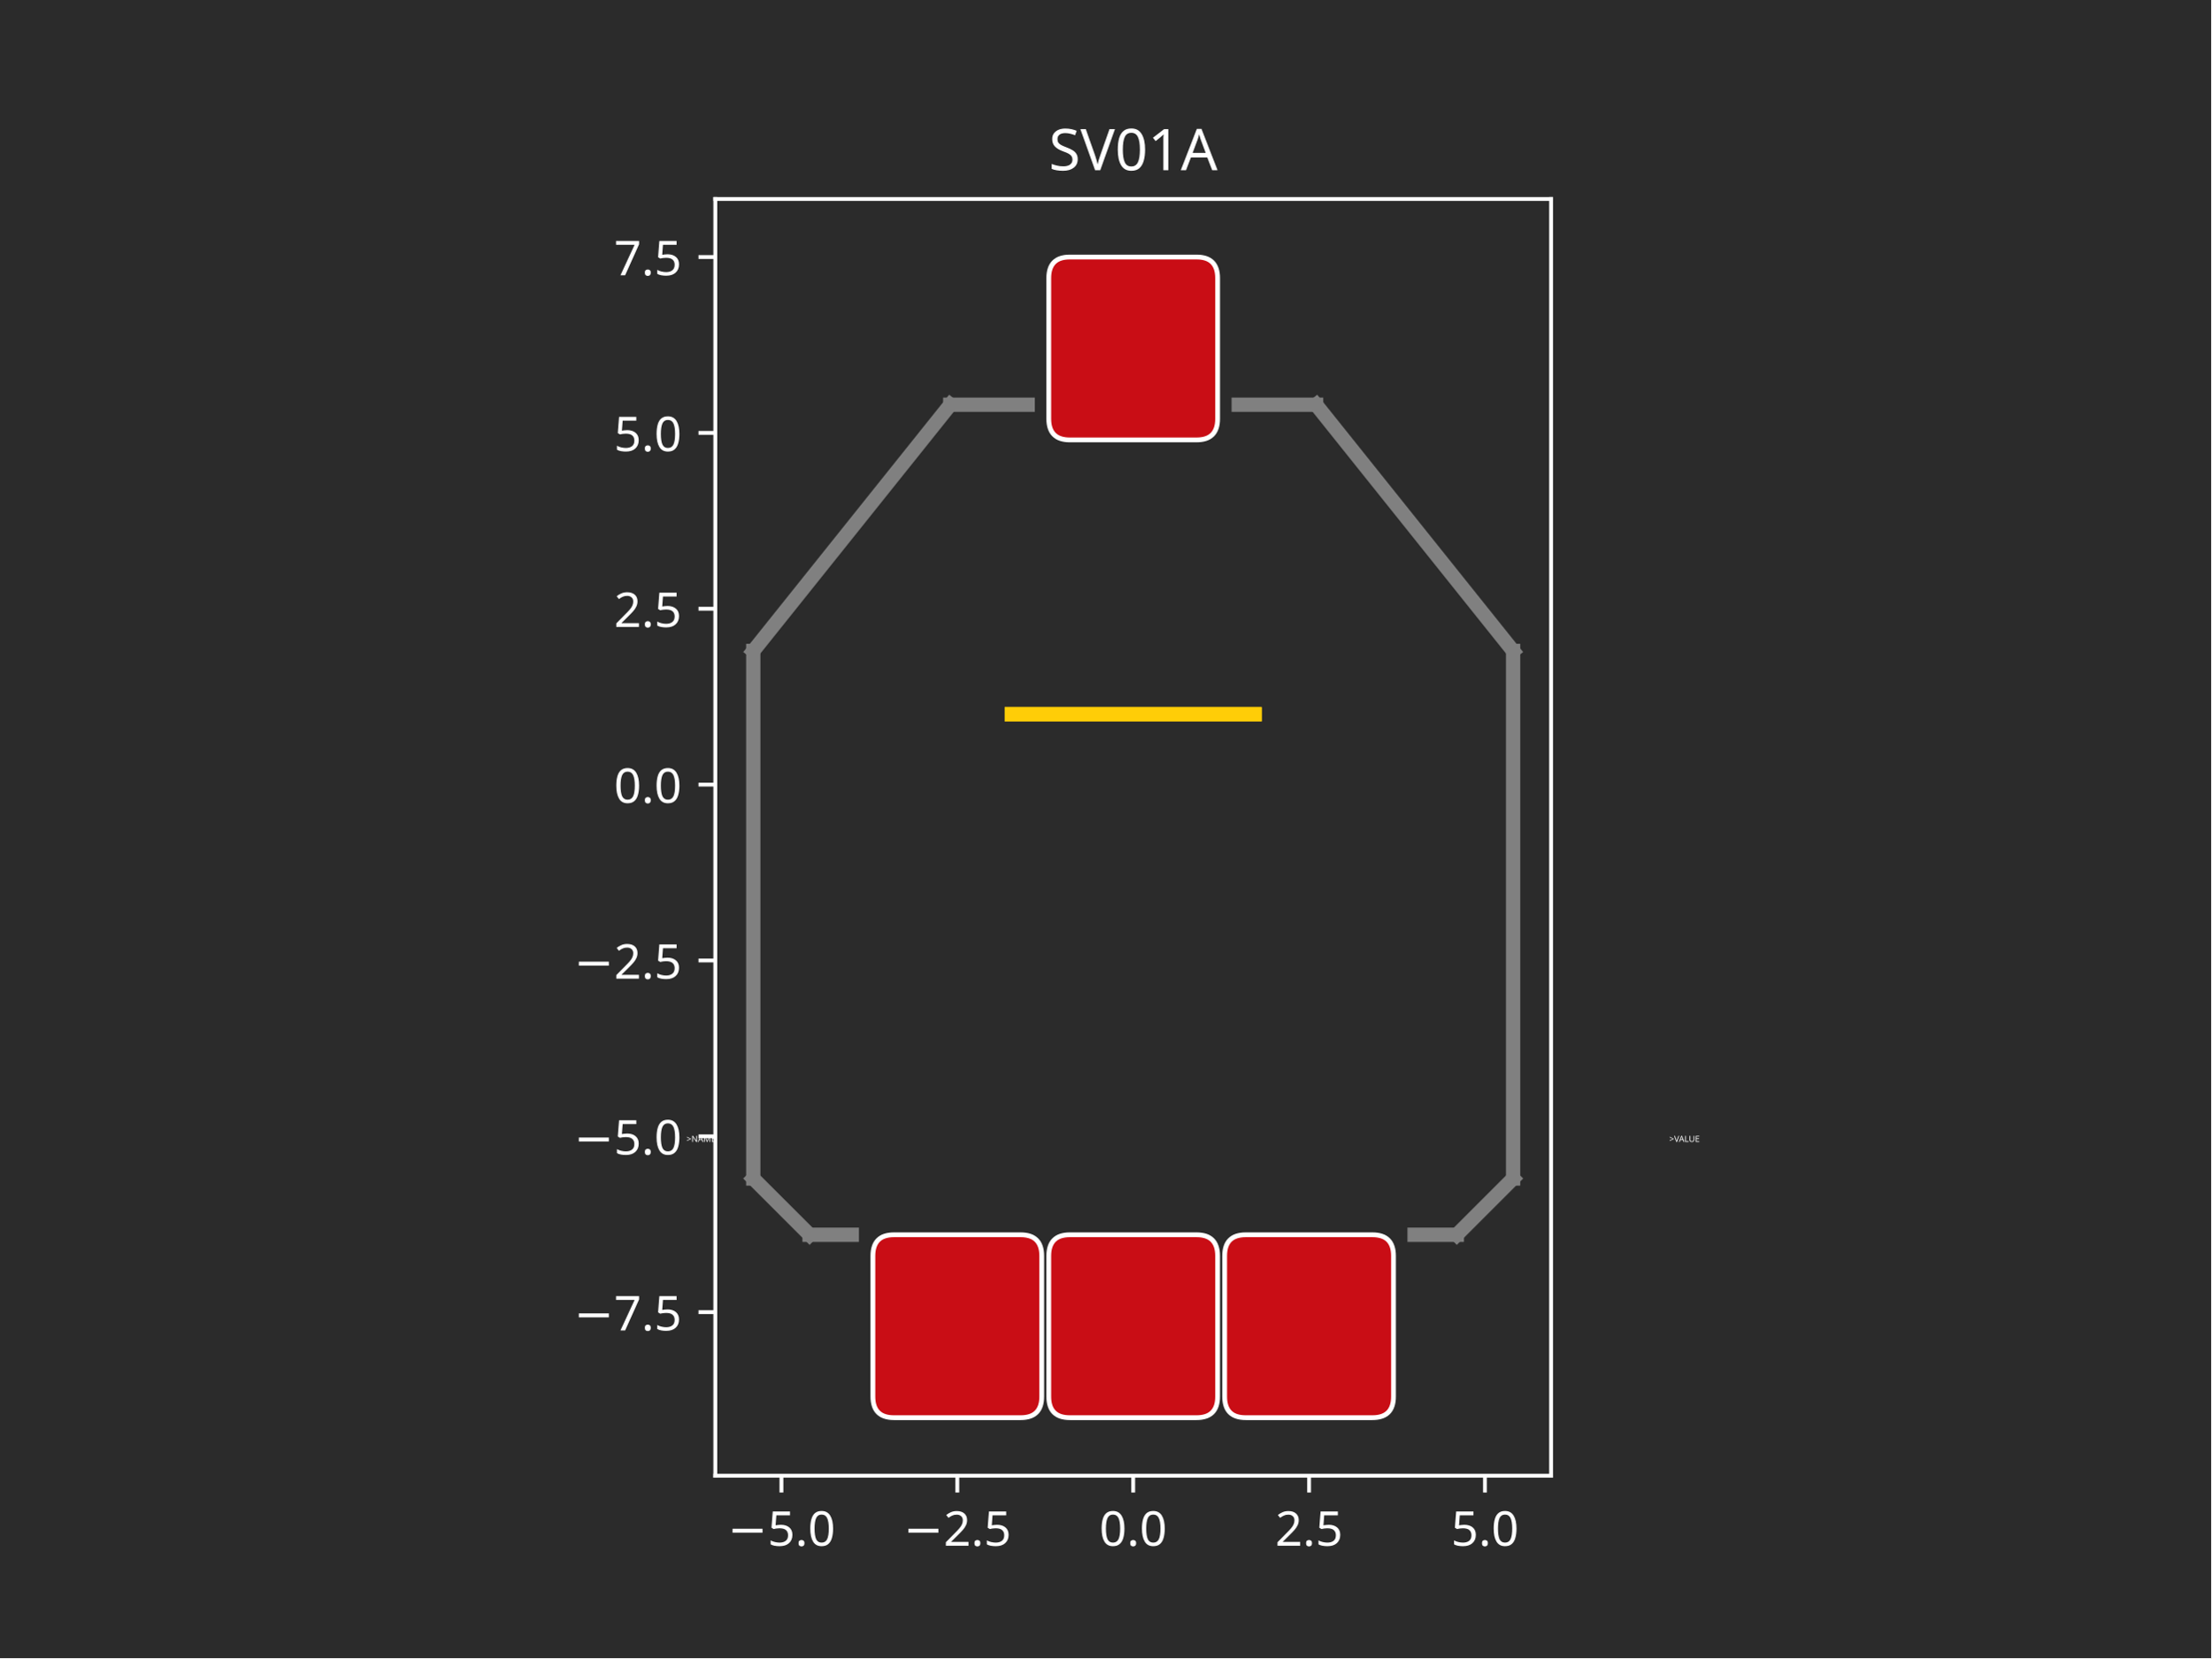
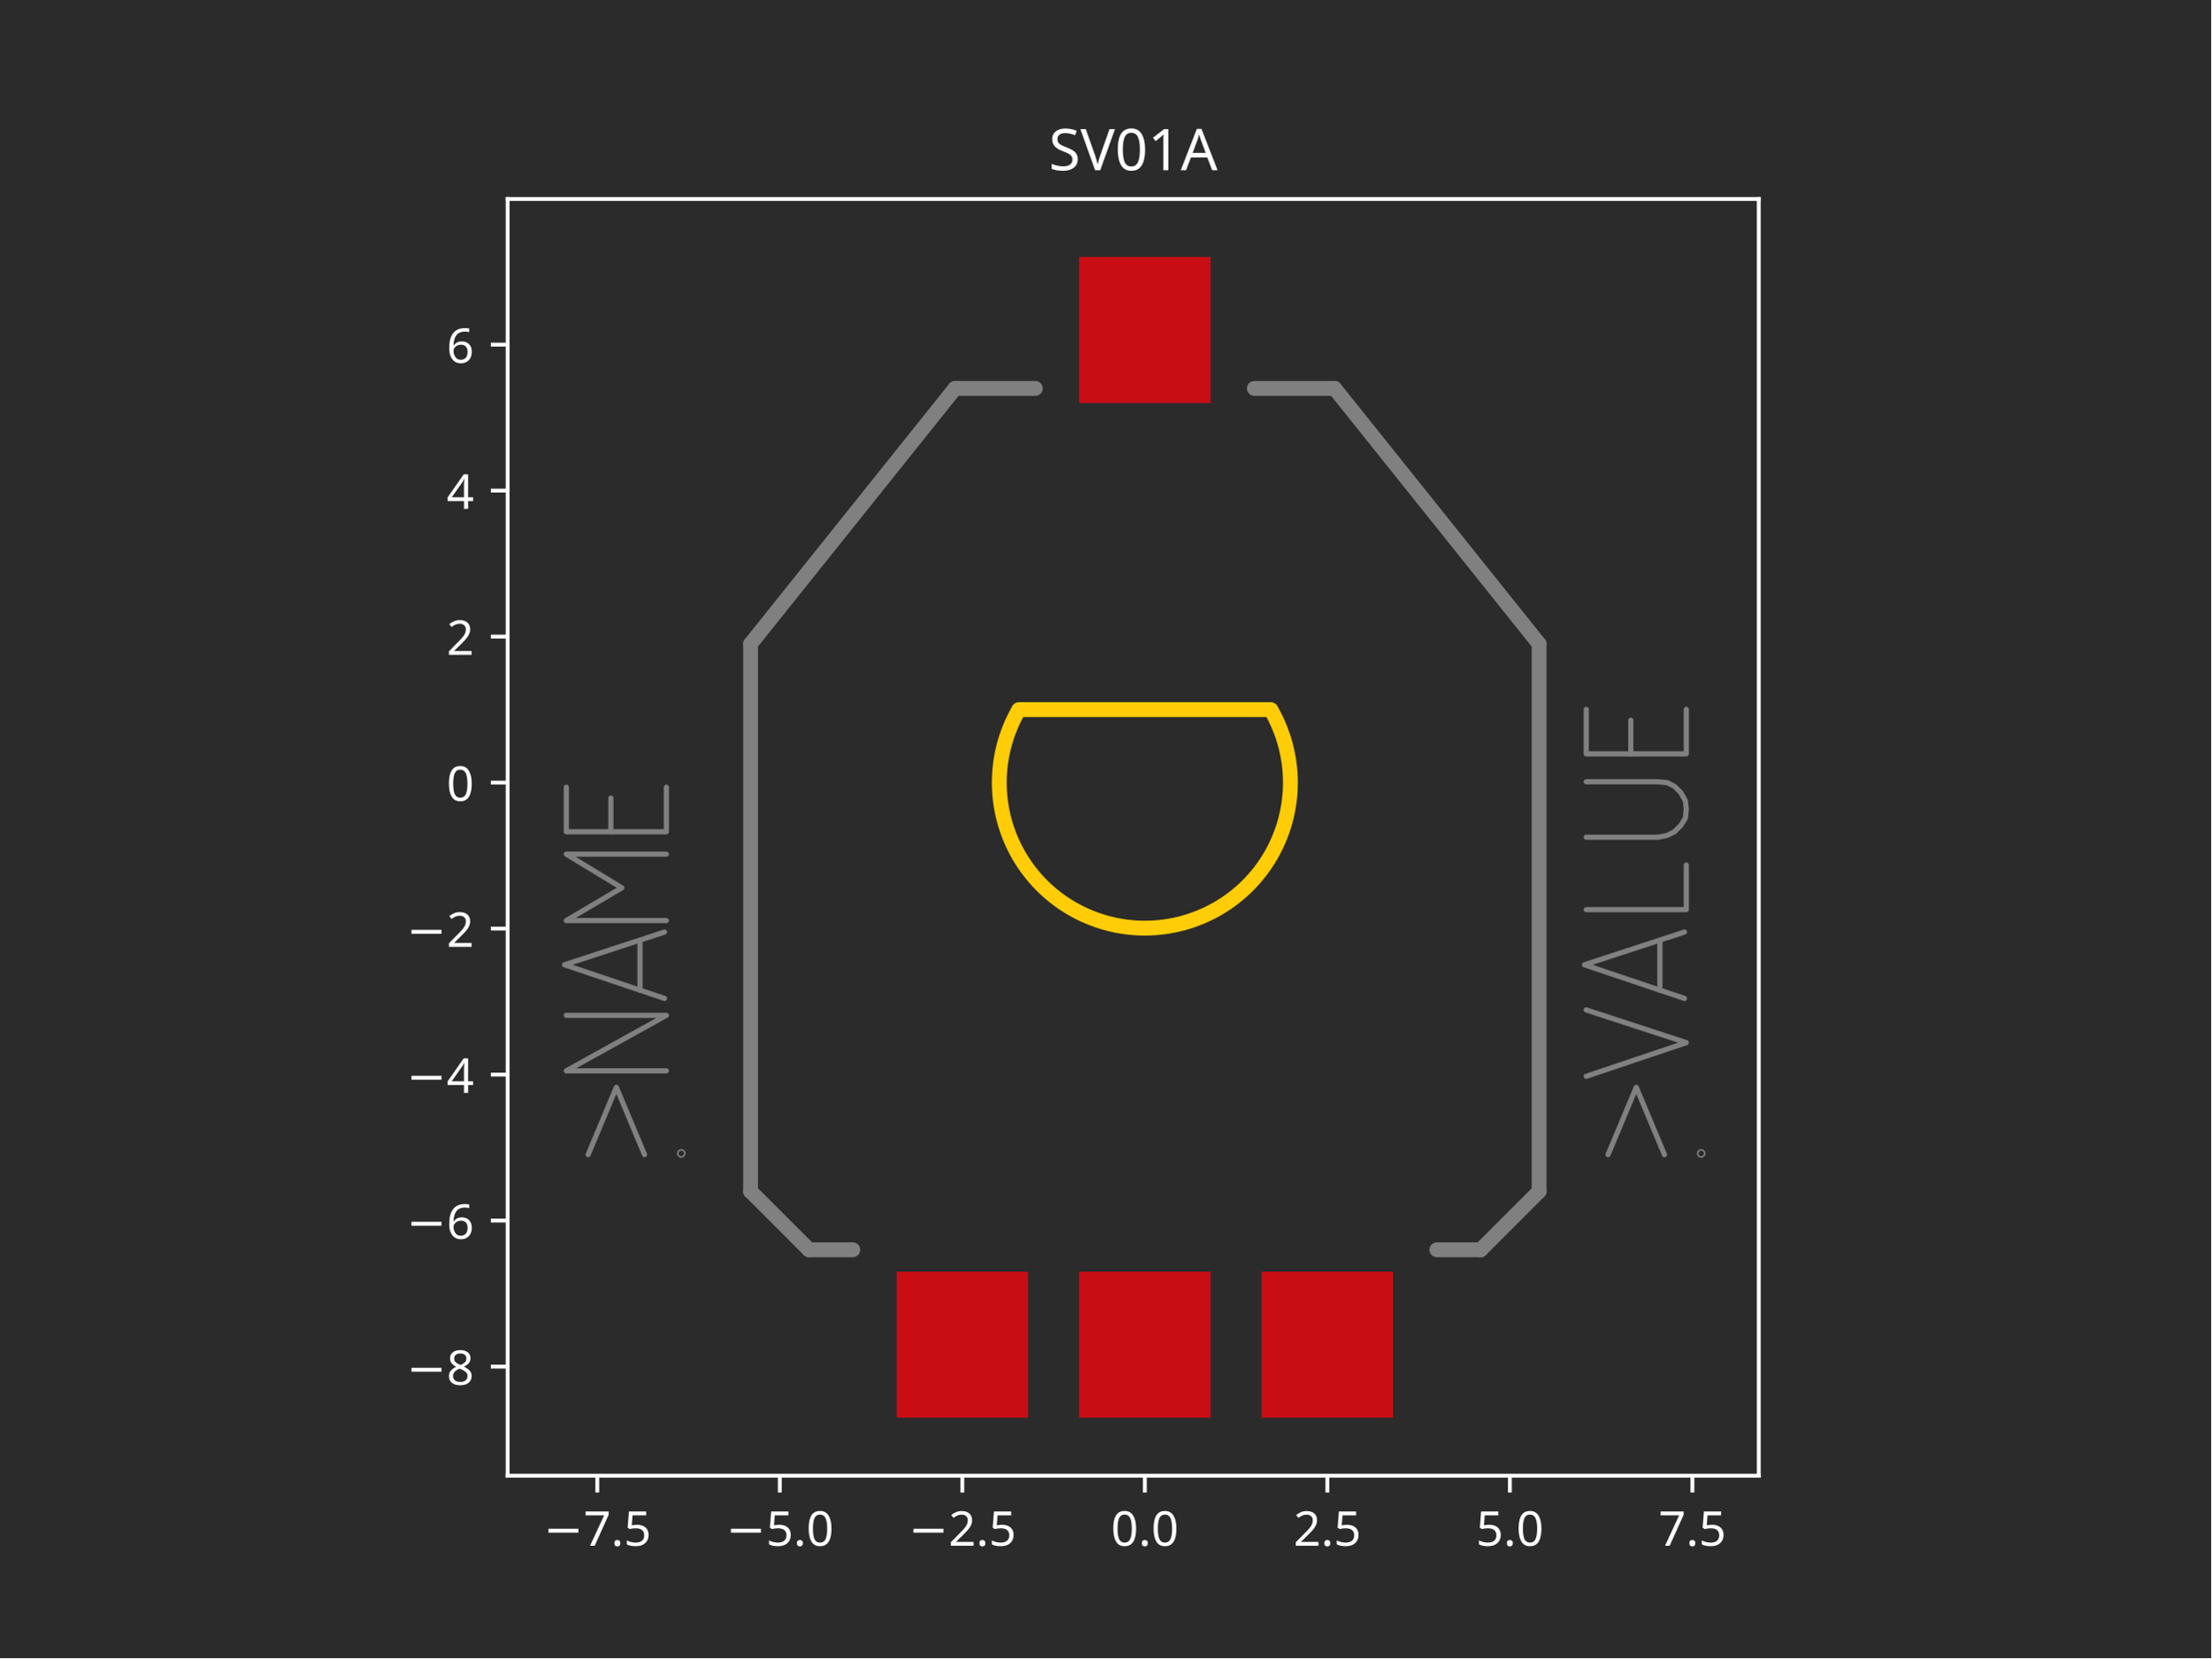
<svg xmlns="http://www.w3.org/2000/svg" xmlns:xlink="http://www.w3.org/1999/xlink" width="460.8pt" height="345.6pt" viewBox="0 0 460.8 345.6" version="1.1">
  <defs>
    <style type="text/css">*{stroke-linejoin: round; stroke-linecap: butt}</style>
  </defs>
  <g id="figure_1">
    <g id="patch_1">
      <path d="M 0 345.6  L 460.8 345.6  L 460.8 0  L 0 0  z " style="fill: #2b2b2b" />
    </g>
    <g id="axes_1">
      <g id="patch_2">
-         <path d="M 149.069 307.584  L 323.251 307.584  L 323.251 41.472  L 149.069 41.472  z " style="fill: #2b2b2b" />
+         <path d="M 105.789 307.584  L 366.531 307.584  L 366.531 41.472  L 105.789 41.472  z " style="fill: #2b2b2b" />
+       </g>
+       <g id="patch_3">
+         <path d="M 212.342 147.902  C 209.669 152.512 208.258 157.747 208.251 163.076  C 208.244 168.406 209.641 173.644 212.302 178.262  C 214.962 182.88 218.793 186.716 223.408 189.383  C 228.022 192.05 233.259 193.454 238.588 193.454  C 243.917 193.454 249.154 192.05 253.768 189.383  C 258.383 186.716 262.214 182.88 264.874 178.262  C 267.535 173.644 268.932 168.406 268.925 163.076  C 268.918 157.747 267.507 152.512 264.834 147.902  " clip-path="url(#p48fcfb285a)" style="fill: none; stroke: #ffcd07; stroke-width: 3.092; stroke-linejoin: miter" />
      </g>
      <g id="line2d_1">
-         <path d="M 210.868 148.87  L 261.452 148.87  " clip-path="url(#pc58814428f)" style="fill: none; stroke: #ffcd07; stroke-width: 2.979; stroke-linecap: square" />
+         <path d="M 212.342 147.902  L 264.834 147.902  " clip-path="url(#p48fcfb285a)" style="fill: none; stroke: #ffcd07; stroke-width: 3.092; stroke-linecap: round" />
+       </g>
+       <g id="patch_4">
+         <path d="M 354.527 240.562  C 354.567 240.562 354.606 240.545 354.635 240.517  C 354.663 240.488 354.679 240.45 354.679 240.409  C 354.679 240.369 354.663 240.33 354.635 240.302  C 354.606 240.273 354.567 240.257 354.527 240.257  C 354.487 240.257 354.448 240.273 354.419 240.302  C 354.391 240.33 354.375 240.369 354.375 240.409  C 354.375 240.45 354.391 240.488 354.419 240.517  C 354.448 240.545 354.487 240.562 354.527 240.562  L 354.527 240.562  z " clip-path="url(#p48fcfb285a)" style="fill: none; stroke: #808080; stroke-width: 1.522; stroke-linejoin: miter" />
      </g>
      <g id="line2d_2">
-         <path d="M 210.868 148.87  L 261.452 148.87  " clip-path="url(#pc58814428f)" style="fill: none; stroke: #ffcd07; stroke-width: 2.979; stroke-linecap: square" />
-       </g>
-       <g id="text_1">
-         <text style="fill: #ffffff; font: 1.778px 'sans-serif'; text-anchor: start" x="347.883" y="238.014" transform="rotate(-0, 347.8831, 238.0137)">&gt;VALUE</text>
-       </g>
-       <g id="text_2">
-         <text style="fill: #ffffff; font: 1.778px 'sans-serif'; text-anchor: start" x="143.057" y="238.014" transform="rotate(-0, 143.0575, 238.0137)">&gt;NAME</text>
+         <path d="M 335.126 240.659  L 341.001 226.634  L 341.001 226.634  L 346.877 240.66  L 346.877 240.66  " clip-path="url(#p48fcfb285a)" style="fill: none; stroke: #808080; stroke-width: 1.082; stroke-linecap: round" />
      </g>
      <g id="line2d_3">
-         <path d="M 315.334 135.674  L 274.281 84.358  " clip-path="url(#pc58814428f)" style="fill: none; stroke: #808080; stroke-width: 2.979; stroke-linecap: square" />
+         <path d="M 330.576 224.334  L 351.427 217.32  L 351.427 217.32  L 330.575 210.497  L 330.575 210.497  " clip-path="url(#p48fcfb285a)" style="fill: none; stroke: #808080; stroke-width: 1.082; stroke-linecap: round" />
      </g>
      <g id="line2d_4">
-         <path d="M 198.039 84.358  L 156.986 135.674  " clip-path="url(#pc58814428f)" style="fill: none; stroke: #808080; stroke-width: 2.979; stroke-linecap: square" />
+         <path d="M 351.047 208.102  L 330.196 201.089  L 330.196 201.089  L 351.047 194.266  L 351.047 194.266  " clip-path="url(#p48fcfb285a)" style="fill: none; stroke: #808080; stroke-width: 1.082; stroke-linecap: round" />
      </g>
      <g id="line2d_5">
-         <path d="M 156.986 135.674  L 156.986 245.638  " clip-path="url(#pc58814428f)" style="fill: none; stroke: #808080; stroke-width: 2.979; stroke-linecap: square" />
+         <path d="M 345.93 195.97  L 345.93 206.395  " clip-path="url(#p48fcfb285a)" style="fill: none; stroke: #808080; stroke-width: 1.082; stroke-linecap: round" />
      </g>
      <g id="line2d_6">
-         <path d="M 156.986 245.638  L 168.716 257.367  " clip-path="url(#pc58814428f)" style="fill: none; stroke: #808080; stroke-width: 2.979; stroke-linecap: square" />
+         <path d="M 330.576 189.596  L 351.426 189.596  L 351.426 180.308  " clip-path="url(#p48fcfb285a)" style="fill: none; stroke: #808080; stroke-width: 1.082; stroke-linecap: round" />
      </g>
      <g id="line2d_7">
-         <path d="M 303.604 257.367  L 315.334 245.638  " clip-path="url(#pc58814428f)" style="fill: none; stroke: #808080; stroke-width: 2.979; stroke-linecap: square" />
+         <path d="M 330.577 174.502  L 345.551 174.502  L 345.551 174.502  L 347.447 174.123  L 347.447 174.123  L 348.963 173.365  L 350.29 172.038  L 351.238 170.521  L 351.427 168.626  L 351.238 166.92  L 350.29 165.214  L 348.963 163.887  L 347.447 163.129  L 345.551 162.939  L 330.577 162.939  " clip-path="url(#p48fcfb285a)" style="fill: none; stroke: #808080; stroke-width: 1.082; stroke-linecap: round" />
      </g>
      <g id="line2d_8">
-         <path d="M 315.334 245.638  L 315.334 135.674  " clip-path="url(#pc58814428f)" style="fill: none; stroke: #808080; stroke-width: 2.979; stroke-linecap: square" />
+         <path d="M 351.426 147.845  L 351.426 157.133  L 330.576 157.133  L 330.576 147.845  " clip-path="url(#p48fcfb285a)" style="fill: none; stroke: #808080; stroke-width: 1.082; stroke-linecap: round" />
      </g>
      <g id="line2d_9">
-         <path d="M 198.039 84.358  L 214.167 84.358  " clip-path="url(#pc58814428f)" style="fill: none; stroke: #808080; stroke-width: 2.979; stroke-linecap: square" />
+         <path d="M 339.864 157.133  L 339.864 150.119  " clip-path="url(#p48fcfb285a)" style="fill: none; stroke: #808080; stroke-width: 1.082; stroke-linecap: round" />
+       </g>
+       <g id="patch_5">
+         <path d="M 141.972 240.562  C 142.013 240.562 142.051 240.545 142.08 240.517  C 142.108 240.488 142.124 240.45 142.124 240.409  C 142.124 240.369 142.108 240.33 142.08 240.302  C 142.051 240.273 142.013 240.257 141.972 240.257  C 141.932 240.257 141.893 240.273 141.865 240.302  C 141.836 240.33 141.82 240.369 141.82 240.409  C 141.82 240.45 141.836 240.488 141.865 240.517  C 141.893 240.545 141.932 240.562 141.972 240.562  L 141.972 240.562  z " clip-path="url(#p48fcfb285a)" style="fill: none; stroke: #808080; stroke-width: 1.522; stroke-linejoin: miter" />
      </g>
      <g id="line2d_10">
-         <path d="M 258.153 84.358  L 274.281 84.358  " clip-path="url(#pc58814428f)" style="fill: none; stroke: #808080; stroke-width: 2.979; stroke-linecap: square" />
+         <path d="M 122.571 240.659  L 128.446 226.634  L 128.446 226.634  L 134.322 240.66  L 134.322 240.66  " clip-path="url(#p48fcfb285a)" style="fill: none; stroke: #808080; stroke-width: 1.082; stroke-linecap: round" />
      </g>
      <g id="line2d_11">
-         <path d="M 168.716 257.367  L 177.513 257.367  " clip-path="url(#pc58814428f)" style="fill: none; stroke: #808080; stroke-width: 2.979; stroke-linecap: square" />
+         <path d="M 138.871 223.195  L 118.02 223.195  L 138.871 211.633  L 118.02 211.633  " clip-path="url(#p48fcfb285a)" style="fill: none; stroke: #808080; stroke-width: 1.082; stroke-linecap: round" />
      </g>
      <g id="line2d_12">
-         <path d="M 294.807 257.367  L 303.604 257.367  " clip-path="url(#pc58814428f)" style="fill: none; stroke: #808080; stroke-width: 2.979; stroke-linecap: square" />
+         <path d="M 138.492 208.102  L 117.641 201.089  L 117.641 201.089  L 138.492 194.266  L 138.492 194.266  " clip-path="url(#p48fcfb285a)" style="fill: none; stroke: #808080; stroke-width: 1.082; stroke-linecap: round" />
      </g>
      <g id="line2d_13">
-         <path d="M 165.783 238.673  L 181.911 238.673  " clip-path="url(#pc58814428f)" style="fill: none" />
+         <path d="M 133.375 195.97  L 133.375 206.395  " clip-path="url(#p48fcfb285a)" style="fill: none; stroke: #808080; stroke-width: 1.082; stroke-linecap: round" />
      </g>
      <g id="line2d_14">
-         <path d="M 181.911 238.673  L 181.911 248.937  " clip-path="url(#pc58814428f)" style="fill: none" />
+         <path d="M 138.871 191.87  L 118.021 191.87  L 129.584 185.046  L 129.584 185.046  L 118.021 178.032  L 118.021 178.032  L 138.871 178.032  " clip-path="url(#p48fcfb285a)" style="fill: none; stroke: #808080; stroke-width: 1.082; stroke-linecap: round" />
      </g>
      <g id="line2d_15">
-         <path d="M 181.911 248.937  L 165.783 248.937  " clip-path="url(#pc58814428f)" style="fill: none" />
+         <path d="M 138.872 164.077  L 138.872 173.365  L 118.021 173.365  L 118.021 164.077  " clip-path="url(#p48fcfb285a)" style="fill: none; stroke: #808080; stroke-width: 1.082; stroke-linecap: round" />
      </g>
      <g id="line2d_16">
-         <path d="M 165.783 248.937  L 165.783 238.673  " clip-path="url(#pc58814428f)" style="fill: none" />
+         <path d="M 127.31 173.364  L 127.31 166.351  " clip-path="url(#p48fcfb285a)" style="fill: none; stroke: #808080; stroke-width: 1.082; stroke-linecap: round" />
      </g>
      <g id="line2d_17">
-         <path d="M 290.409 238.673  L 306.537 238.673  " clip-path="url(#pc58814428f)" style="fill: none" />
+         <path d="M 320.75 134.208  L 278.147 80.955  " clip-path="url(#p48fcfb285a)" style="fill: none; stroke: #808080; stroke-width: 3.092; stroke-linecap: round" />
      </g>
      <g id="line2d_18">
-         <path d="M 306.537 238.673  L 306.537 248.937  " clip-path="url(#pc58814428f)" style="fill: none" />
+         <path d="M 199.029 80.955  L 156.427 134.208  " clip-path="url(#p48fcfb285a)" style="fill: none; stroke: #808080; stroke-width: 3.092; stroke-linecap: round" />
      </g>
      <g id="line2d_19">
-         <path d="M 306.537 248.937  L 290.409 248.937  " clip-path="url(#pc58814428f)" style="fill: none" />
+         <path d="M 156.427 134.208  L 156.427 248.321  " clip-path="url(#p48fcfb285a)" style="fill: none; stroke: #808080; stroke-width: 3.092; stroke-linecap: round" />
      </g>
      <g id="line2d_20">
-         <path d="M 290.409 248.937  L 290.409 238.673  " clip-path="url(#pc58814428f)" style="fill: none" />
-       </g>
-       <g id="patch_3">
-         <path d="M 222.964 91.689  L 249.356 91.689  Q 253.754 91.689 253.754 87.29  L 253.754 57.967  Q 253.754 53.568 249.356 53.568  L 222.964 53.568  Q 218.566 53.568 218.566 57.967  L 218.566 87.29  Q 218.566 91.689 222.964 91.689  z " clip-path="url(#pc58814428f)" style="fill: #c90d15; stroke: #ffffff; stroke-linejoin: miter" />
-       </g>
-       <g id="patch_4">
-         <path d="M 222.964 295.488  L 249.356 295.488  Q 253.754 295.488 253.754 291.089  L 253.754 261.766  Q 253.754 257.367 249.356 257.367  L 222.964 257.367  Q 218.566 257.367 218.566 261.766  L 218.566 291.089  Q 218.566 295.488 222.964 295.488  z " clip-path="url(#pc58814428f)" style="fill: #c90d15; stroke: #ffffff; stroke-linejoin: miter" />
-       </g>
-       <g id="patch_5">
-         <path d="M 186.31 295.488  L 212.701 295.488  Q 217.1 295.488 217.1 291.089  L 217.1 261.766  Q 217.1 257.367 212.701 257.367  L 186.31 257.367  Q 181.911 257.367 181.911 261.766  L 181.911 291.089  Q 181.911 295.488 186.31 295.488  z " clip-path="url(#pc58814428f)" style="fill: #c90d15; stroke: #ffffff; stroke-linejoin: miter" />
+         <path d="M 156.427 248.321  L 168.599 260.493  " clip-path="url(#p48fcfb285a)" style="fill: none; stroke: #808080; stroke-width: 3.092; stroke-linecap: round" />
+       </g>
+       <g id="line2d_21">
+         <path d="M 308.577 260.493  L 320.75 248.321  " clip-path="url(#p48fcfb285a)" style="fill: none; stroke: #808080; stroke-width: 3.092; stroke-linecap: round" />
+       </g>
+       <g id="line2d_22">
+         <path d="M 320.75 248.321  L 320.75 134.208  " clip-path="url(#p48fcfb285a)" style="fill: none; stroke: #808080; stroke-width: 3.092; stroke-linecap: round" />
+       </g>
+       <g id="line2d_23">
+         <path d="M 199.029 80.955  L 215.765 80.955  " clip-path="url(#p48fcfb285a)" style="fill: none; stroke: #808080; stroke-width: 3.092; stroke-linecap: round" />
+       </g>
+       <g id="line2d_24">
+         <path d="M 261.411 80.955  L 278.147 80.955  " clip-path="url(#p48fcfb285a)" style="fill: none; stroke: #808080; stroke-width: 3.092; stroke-linecap: round" />
+       </g>
+       <g id="line2d_25">
+         <path d="M 168.599 260.493  L 177.728 260.493  " clip-path="url(#p48fcfb285a)" style="fill: none; stroke: #808080; stroke-width: 3.092; stroke-linecap: round" />
+       </g>
+       <g id="line2d_26">
+         <path d="M 299.448 260.493  L 308.577 260.493  " clip-path="url(#p48fcfb285a)" style="fill: none; stroke: #808080; stroke-width: 3.092; stroke-linecap: round" />
      </g>
      <g id="patch_6">
-         <path d="M 259.619 295.488  L 286.01 295.488  Q 290.409 295.488 290.409 291.089  L 290.409 261.766  Q 290.409 257.367 286.01 257.367  L 259.619 257.367  Q 255.22 257.367 255.22 261.766  L 255.22 291.089  Q 255.22 295.488 259.619 295.488  z " clip-path="url(#pc58814428f)" style="fill: #c90d15; stroke: #ffffff; stroke-linejoin: miter" />
+         <path d="M 182.292 241.094  C 182.292 239.995 182.076 238.907 181.655 237.892  C 181.235 236.876 180.618 235.954 179.841 235.177  C 179.064 234.4 178.142 233.783 177.126 233.363  C 176.111 232.942 175.023 232.726 173.924 232.726  C 172.825 232.726 171.737 232.942 170.722 233.363  C 169.706 233.783 168.784 234.4 168.007 235.177  C 167.23 235.954 166.613 236.876 166.193 237.892  C 165.772 238.907 165.556 239.995 165.556 241.094  " clip-path="url(#p48fcfb285a)" style="fill: none" />
+       </g>
+       <g id="line2d_27">
+         <path d="M 182.292 241.094  L 182.292 251.745  " clip-path="url(#p48fcfb285a)" style="fill: none" />
+       </g>
+       <g id="patch_7">
+         <path d="M 165.556 251.745  C 165.556 253.963 166.438 256.093 168.007 257.662  C 169.575 259.231 171.705 260.113 173.924 260.113  C 176.142 260.113 178.272 259.231 179.841 257.662  C 181.41 256.093 182.292 253.963 182.292 251.745  " clip-path="url(#p48fcfb285a)" style="fill: none" />
+       </g>
+       <g id="line2d_28">
+         <path d="M 165.556 251.745  L 165.556 241.094  " clip-path="url(#p48fcfb285a)" style="fill: none" />
+       </g>
+       <g id="patch_8">
+         <path d="M 311.62 241.094  C 311.62 239.995 311.404 238.907 310.983 237.892  C 310.563 236.876 309.946 235.954 309.169 235.177  C 308.392 234.4 307.47 233.783 306.455 233.363  C 305.439 232.942 304.351 232.726 303.252 232.726  C 302.153 232.726 301.065 232.942 300.05 233.363  C 299.034 233.783 298.112 234.4 297.335 235.177  C 296.558 235.954 295.941 236.876 295.521 237.892  C 295.1 238.907 294.884 239.995 294.884 241.094  " clip-path="url(#p48fcfb285a)" style="fill: none" />
+       </g>
+       <g id="line2d_29">
+         <path d="M 311.62 241.094  L 311.62 251.745  " clip-path="url(#p48fcfb285a)" style="fill: none" />
+       </g>
+       <g id="patch_9">
+         <path d="M 294.884 251.745  C 294.884 253.963 295.766 256.093 297.335 257.662  C 298.904 259.231 301.034 260.113 303.252 260.113  C 305.471 260.113 307.601 259.231 309.169 257.662  C 310.738 256.093 311.62 253.963 311.62 251.745  " clip-path="url(#p48fcfb285a)" style="fill: none" />
+       </g>
+       <g id="line2d_30">
+         <path d="M 294.884 251.745  L 294.884 241.094  " clip-path="url(#p48fcfb285a)" style="fill: none" />
+       </g>
+       <g id="patch_10">
+         <path d="M 224.894 83.998  L 252.282 83.998  L 252.282 53.568  L 224.894 53.568  z " clip-path="url(#p48fcfb285a)" style="fill: #c90d15" />
+       </g>
+       <g id="patch_11">
+         <path d="M 224.894 295.488  L 252.282 295.488  L 252.282 265.058  L 224.894 265.058  z " clip-path="url(#p48fcfb285a)" style="fill: #c90d15" />
+       </g>
+       <g id="patch_12">
+         <path d="M 186.857 295.488  L 214.244 295.488  L 214.244 265.058  L 186.857 265.058  z " clip-path="url(#p48fcfb285a)" style="fill: #c90d15" />
+       </g>
+       <g id="patch_13">
+         <path d="M 262.932 295.488  L 290.319 295.488  L 290.319 265.058  L 262.932 265.058  z " clip-path="url(#p48fcfb285a)" style="fill: #c90d15" />
      </g>
      <g id="matplotlib.axis_1">
        <g id="xtick_1">
-           <g id="line2d_21">
+           <g id="line2d_31">
            <defs>
-               <path id="m2072fca991" d="M 0 0  L 0 3.5  " style="stroke: #ffffff; stroke-width: 0.8" />
+               <path id="m8080225dcc" d="M 0 0  L 0 3.5  " style="stroke: #ffffff; stroke-width: 0.8" />
            </defs>
            <g>
-               <use xlink:href="#m2072fca991" x="162.851" y="307.584" style="fill: #ffffff; stroke: #ffffff; stroke-width: 0.8" />
+               <use xlink:href="#m8080225dcc" x="124.475" y="307.584" style="fill: #ffffff; stroke: #ffffff; stroke-width: 0.8" />
+             </g>
+           </g>
+           <g id="text_1">
+             <text style="fill: #ffffff; font: 10px 'sans-serif'; text-anchor: middle" x="124.475" y="322.182" transform="rotate(-0, 124.4748, 322.1824)">−7.5</text>
+           </g>
+         </g>
+         <g id="xtick_2">
+           <g id="line2d_32">
+             <g>
+               <use xlink:href="#m8080225dcc" x="162.513" y="307.584" style="fill: #ffffff; stroke: #ffffff; stroke-width: 0.8" />
+             </g>
+           </g>
+           <g id="text_2">
+             <text style="fill: #ffffff; font: 10px 'sans-serif'; text-anchor: middle" x="162.513" y="322.182" transform="rotate(-0, 162.5126, 322.1824)">−5.0</text>
+           </g>
+         </g>
+         <g id="xtick_3">
+           <g id="line2d_33">
+             <g>
+               <use xlink:href="#m8080225dcc" x="200.55" y="307.584" style="fill: #ffffff; stroke: #ffffff; stroke-width: 0.8" />
            </g>
          </g>
          <g id="text_3">
-             <text style="fill: #ffffff; font: 10px 'sans-serif'; text-anchor: middle" x="162.851" y="322.182" transform="rotate(-0, 162.8509, 322.1824)">−5.0</text>
-           </g>
-         </g>
-         <g id="xtick_2">
-           <g id="line2d_22">
-             <g>
-               <use xlink:href="#m2072fca991" x="199.505" y="307.584" style="fill: #ffffff; stroke: #ffffff; stroke-width: 0.8" />
+             <text style="fill: #ffffff; font: 10px 'sans-serif'; text-anchor: middle" x="200.55" y="322.182" transform="rotate(-0, 200.5503, 322.1824)">−2.5</text>
+           </g>
+         </g>
+         <g id="xtick_4">
+           <g id="line2d_34">
+             <g>
+               <use xlink:href="#m8080225dcc" x="238.588" y="307.584" style="fill: #ffffff; stroke: #ffffff; stroke-width: 0.8" />
            </g>
          </g>
          <g id="text_4">
-             <text style="fill: #ffffff; font: 10px 'sans-serif'; text-anchor: middle" x="199.505" y="322.182" transform="rotate(-0, 199.5055, 322.1824)">−2.5</text>
-           </g>
-         </g>
-         <g id="xtick_3">
-           <g id="line2d_23">
-             <g>
-               <use xlink:href="#m2072fca991" x="236.16" y="307.584" style="fill: #ffffff; stroke: #ffffff; stroke-width: 0.8" />
+             <text style="fill: #ffffff; font: 10px 'sans-serif'; text-anchor: middle" x="238.588" y="322.182" transform="rotate(-0, 238.588, 322.1824)">0.0</text>
+           </g>
+         </g>
+         <g id="xtick_5">
+           <g id="line2d_35">
+             <g>
+               <use xlink:href="#m8080225dcc" x="276.626" y="307.584" style="fill: #ffffff; stroke: #ffffff; stroke-width: 0.8" />
            </g>
          </g>
          <g id="text_5">
-             <text style="fill: #ffffff; font: 10px 'sans-serif'; text-anchor: middle" x="236.16" y="322.182" transform="rotate(-0, 236.16, 322.1824)">0.0</text>
-           </g>
-         </g>
-         <g id="xtick_4">
-           <g id="line2d_24">
-             <g>
-               <use xlink:href="#m2072fca991" x="272.815" y="307.584" style="fill: #ffffff; stroke: #ffffff; stroke-width: 0.8" />
+             <text style="fill: #ffffff; font: 10px 'sans-serif'; text-anchor: middle" x="276.626" y="322.182" transform="rotate(-0, 276.6258, 322.1824)">2.5</text>
+           </g>
+         </g>
+         <g id="xtick_6">
+           <g id="line2d_36">
+             <g>
+               <use xlink:href="#m8080225dcc" x="314.664" y="307.584" style="fill: #ffffff; stroke: #ffffff; stroke-width: 0.8" />
            </g>
          </g>
          <g id="text_6">
-             <text style="fill: #ffffff; font: 10px 'sans-serif'; text-anchor: middle" x="272.815" y="322.182" transform="rotate(-0, 272.8145, 322.1824)">2.5</text>
-           </g>
-         </g>
-         <g id="xtick_5">
-           <g id="line2d_25">
-             <g>
-               <use xlink:href="#m2072fca991" x="309.469" y="307.584" style="fill: #ffffff; stroke: #ffffff; stroke-width: 0.8" />
+             <text style="fill: #ffffff; font: 10px 'sans-serif'; text-anchor: middle" x="314.664" y="322.182" transform="rotate(-0, 314.6635, 322.1824)">5.0</text>
+           </g>
+         </g>
+         <g id="xtick_7">
+           <g id="line2d_37">
+             <g>
+               <use xlink:href="#m8080225dcc" x="352.701" y="307.584" style="fill: #ffffff; stroke: #ffffff; stroke-width: 0.8" />
            </g>
          </g>
          <g id="text_7">
-             <text style="fill: #ffffff; font: 10px 'sans-serif'; text-anchor: middle" x="309.469" y="322.182" transform="rotate(-0, 309.4691, 322.1824)">5.0</text>
+             <text style="fill: #ffffff; font: 10px 'sans-serif'; text-anchor: middle" x="352.701" y="322.182" transform="rotate(-0, 352.7012, 322.1824)">7.5</text>
          </g>
        </g>
      </g>
      <g id="matplotlib.axis_2">
        <g id="ytick_1">
-           <g id="line2d_26">
+           <g id="line2d_38">
            <defs>
-               <path id="m86fb15e627" d="M 0 0  L -3.5 0  " style="stroke: #ffffff; stroke-width: 0.8" />
+               <path id="me4f6ccf747" d="M 0 0  L -3.5 0  " style="stroke: #ffffff; stroke-width: 0.8" />
            </defs>
            <g>
-               <use xlink:href="#m86fb15e627" x="149.069" y="273.495" style="fill: #ffffff; stroke: #ffffff; stroke-width: 0.8" />
+               <use xlink:href="#me4f6ccf747" x="105.789" y="284.837" style="fill: #ffffff; stroke: #ffffff; stroke-width: 0.8" />
            </g>
          </g>
          <g id="text_8">
-             <text style="fill: #ffffff; font: 10px 'sans-serif'; text-anchor: end" x="142.069" y="277.294" transform="rotate(-0, 142.0688, 277.2945)">−7.5</text>
+             <text style="fill: #ffffff; font: 10px 'sans-serif'; text-anchor: end" x="98.789" y="288.637" transform="rotate(-0, 98.78887, 288.6367)">−8</text>
          </g>
        </g>
        <g id="ytick_2">
-           <g id="line2d_27">
-             <g>
-               <use xlink:href="#m86fb15e627" x="149.069" y="236.841" style="fill: #ffffff; stroke: #ffffff; stroke-width: 0.8" />
+           <g id="line2d_39">
+             <g>
+               <use xlink:href="#me4f6ccf747" x="105.789" y="254.407" style="fill: #ffffff; stroke: #ffffff; stroke-width: 0.8" />
            </g>
          </g>
          <g id="text_9">
-             <text style="fill: #ffffff; font: 10px 'sans-serif'; text-anchor: end" x="142.069" y="240.64" transform="rotate(-0, 142.0688, 240.6399)">−5.0</text>
+             <text style="fill: #ffffff; font: 10px 'sans-serif'; text-anchor: end" x="98.789" y="258.206" transform="rotate(-0, 98.78887, 258.2065)">−6</text>
          </g>
        </g>
        <g id="ytick_3">
-           <g id="line2d_28">
-             <g>
-               <use xlink:href="#m86fb15e627" x="149.069" y="200.186" style="fill: #ffffff; stroke: #ffffff; stroke-width: 0.8" />
+           <g id="line2d_40">
+             <g>
+               <use xlink:href="#me4f6ccf747" x="105.789" y="223.977" style="fill: #ffffff; stroke: #ffffff; stroke-width: 0.8" />
            </g>
          </g>
          <g id="text_10">
-             <text style="fill: #ffffff; font: 10px 'sans-serif'; text-anchor: end" x="142.069" y="203.985" transform="rotate(-0, 142.0688, 203.9854)">−2.5</text>
+             <text style="fill: #ffffff; font: 10px 'sans-serif'; text-anchor: end" x="98.789" y="227.776" transform="rotate(-0, 98.78887, 227.7763)">−4</text>
          </g>
        </g>
        <g id="ytick_4">
-           <g id="line2d_29">
-             <g>
-               <use xlink:href="#m86fb15e627" x="149.069" y="163.532" style="fill: #ffffff; stroke: #ffffff; stroke-width: 0.8" />
+           <g id="line2d_41">
+             <g>
+               <use xlink:href="#me4f6ccf747" x="105.789" y="193.547" style="fill: #ffffff; stroke: #ffffff; stroke-width: 0.8" />
            </g>
          </g>
          <g id="text_11">
-             <text style="fill: #ffffff; font: 10px 'sans-serif'; text-anchor: end" x="142.069" y="167.331" transform="rotate(-0, 142.0688, 167.3309)">0.0</text>
+             <text style="fill: #ffffff; font: 10px 'sans-serif'; text-anchor: end" x="98.789" y="197.346" transform="rotate(-0, 98.78887, 197.3461)">−2</text>
          </g>
        </g>
        <g id="ytick_5">
-           <g id="line2d_30">
-             <g>
-               <use xlink:href="#m86fb15e627" x="149.069" y="126.877" style="fill: #ffffff; stroke: #ffffff; stroke-width: 0.8" />
+           <g id="line2d_42">
+             <g>
+               <use xlink:href="#me4f6ccf747" x="105.789" y="163.117" style="fill: #ffffff; stroke: #ffffff; stroke-width: 0.8" />
            </g>
          </g>
          <g id="text_12">
-             <text style="fill: #ffffff; font: 10px 'sans-serif'; text-anchor: end" x="142.069" y="130.676" transform="rotate(-0, 142.0688, 130.6763)">2.5</text>
+             <text style="fill: #ffffff; font: 10px 'sans-serif'; text-anchor: end" x="98.789" y="166.916" transform="rotate(-0, 98.78887, 166.9159)">0</text>
          </g>
        </g>
        <g id="ytick_6">
-           <g id="line2d_31">
-             <g>
-               <use xlink:href="#m86fb15e627" x="149.069" y="90.223" style="fill: #ffffff; stroke: #ffffff; stroke-width: 0.8" />
+           <g id="line2d_43">
+             <g>
+               <use xlink:href="#me4f6ccf747" x="105.789" y="132.686" style="fill: #ffffff; stroke: #ffffff; stroke-width: 0.8" />
            </g>
          </g>
          <g id="text_13">
-             <text style="fill: #ffffff; font: 10px 'sans-serif'; text-anchor: end" x="142.069" y="94.022" transform="rotate(-0, 142.0688, 94.02176)">5.0</text>
+             <text style="fill: #ffffff; font: 10px 'sans-serif'; text-anchor: end" x="98.789" y="136.486" transform="rotate(-0, 98.78887, 136.4857)">2</text>
          </g>
        </g>
        <g id="ytick_7">
-           <g id="line2d_32">
-             <g>
-               <use xlink:href="#m86fb15e627" x="149.069" y="53.568" style="fill: #ffffff; stroke: #ffffff; stroke-width: 0.8" />
+           <g id="line2d_44">
+             <g>
+               <use xlink:href="#me4f6ccf747" x="105.789" y="102.256" style="fill: #ffffff; stroke: #ffffff; stroke-width: 0.8" />
            </g>
          </g>
          <g id="text_14">
-             <text style="fill: #ffffff; font: 10px 'sans-serif'; text-anchor: end" x="142.069" y="57.367" transform="rotate(-0, 142.0688, 57.36722)">7.5</text>
-           </g>
-         </g>
-       </g>
-       <g id="patch_7">
-         <path d="M 149.069 307.584  L 149.069 41.472  " style="fill: none; stroke: #ffffff; stroke-width: 0.8; stroke-linejoin: miter; stroke-linecap: square" />
-       </g>
-       <g id="patch_8">
-         <path d="M 323.251 307.584  L 323.251 41.472  " style="fill: none; stroke: #ffffff; stroke-width: 0.8; stroke-linejoin: miter; stroke-linecap: square" />
-       </g>
-       <g id="patch_9">
-         <path d="M 149.069 307.584  L 323.251 307.584  " style="fill: none; stroke: #ffffff; stroke-width: 0.8; stroke-linejoin: miter; stroke-linecap: square" />
-       </g>
-       <g id="patch_10">
-         <path d="M 149.069 41.472  L 323.251 41.472  " style="fill: none; stroke: #ffffff; stroke-width: 0.8; stroke-linejoin: miter; stroke-linecap: square" />
-       </g>
-       <g id="text_15">
+             <text style="fill: #ffffff; font: 10px 'sans-serif'; text-anchor: end" x="98.789" y="106.056" transform="rotate(-0, 98.78887, 106.0555)">4</text>
+           </g>
+         </g>
+         <g id="ytick_8">
+           <g id="line2d_45">
+             <g>
+               <use xlink:href="#me4f6ccf747" x="105.789" y="71.826" style="fill: #ffffff; stroke: #ffffff; stroke-width: 0.8" />
+             </g>
+           </g>
+           <g id="text_15">
+             <text style="fill: #ffffff; font: 10px 'sans-serif'; text-anchor: end" x="98.789" y="75.625" transform="rotate(-0, 98.78887, 75.62533)">6</text>
+           </g>
+         </g>
+       </g>
+       <g id="patch_14">
+         <path d="M 105.789 307.584  L 105.789 41.472  " style="fill: none; stroke: #ffffff; stroke-width: 0.8; stroke-linejoin: miter; stroke-linecap: square" />
+       </g>
+       <g id="patch_15">
+         <path d="M 366.531 307.584  L 366.531 41.472  " style="fill: none; stroke: #ffffff; stroke-width: 0.8; stroke-linejoin: miter; stroke-linecap: square" />
+       </g>
+       <g id="patch_16">
+         <path d="M 105.789 307.584  L 366.531 307.584  " style="fill: none; stroke: #ffffff; stroke-width: 0.8; stroke-linejoin: miter; stroke-linecap: square" />
+       </g>
+       <g id="patch_17">
+         <path d="M 105.789 41.472  L 366.531 41.472  " style="fill: none; stroke: #ffffff; stroke-width: 0.8; stroke-linejoin: miter; stroke-linecap: square" />
+       </g>
+       <g id="text_16">
        <text style="fill: #ffffff; font: 12px 'sans-serif'; text-anchor: middle" x="236.16" y="35.472" transform="rotate(-0, 236.16, 35.472)">SV01A</text>
      </g>
    </g>
  </g>
  <defs>
-     <clipPath id="pc58814428f">
-       <rect x="149.069" y="41.472" width="174.182" height="266.112" />
+     <clipPath id="p48fcfb285a">
+       <rect x="105.789" y="41.472" width="260.742" height="266.112" />
    </clipPath>
  </defs>
</svg>
